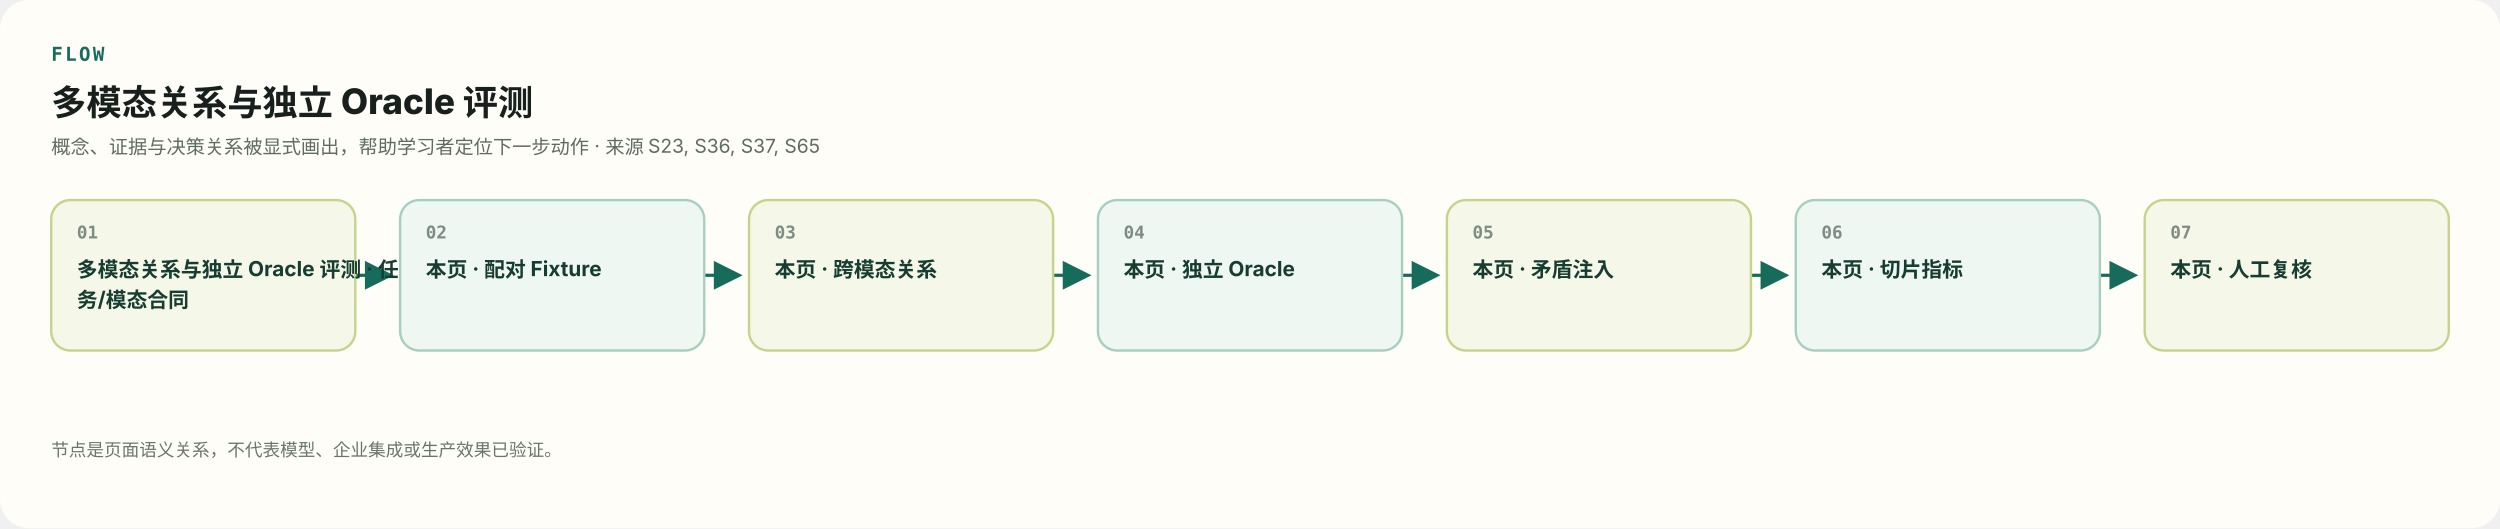
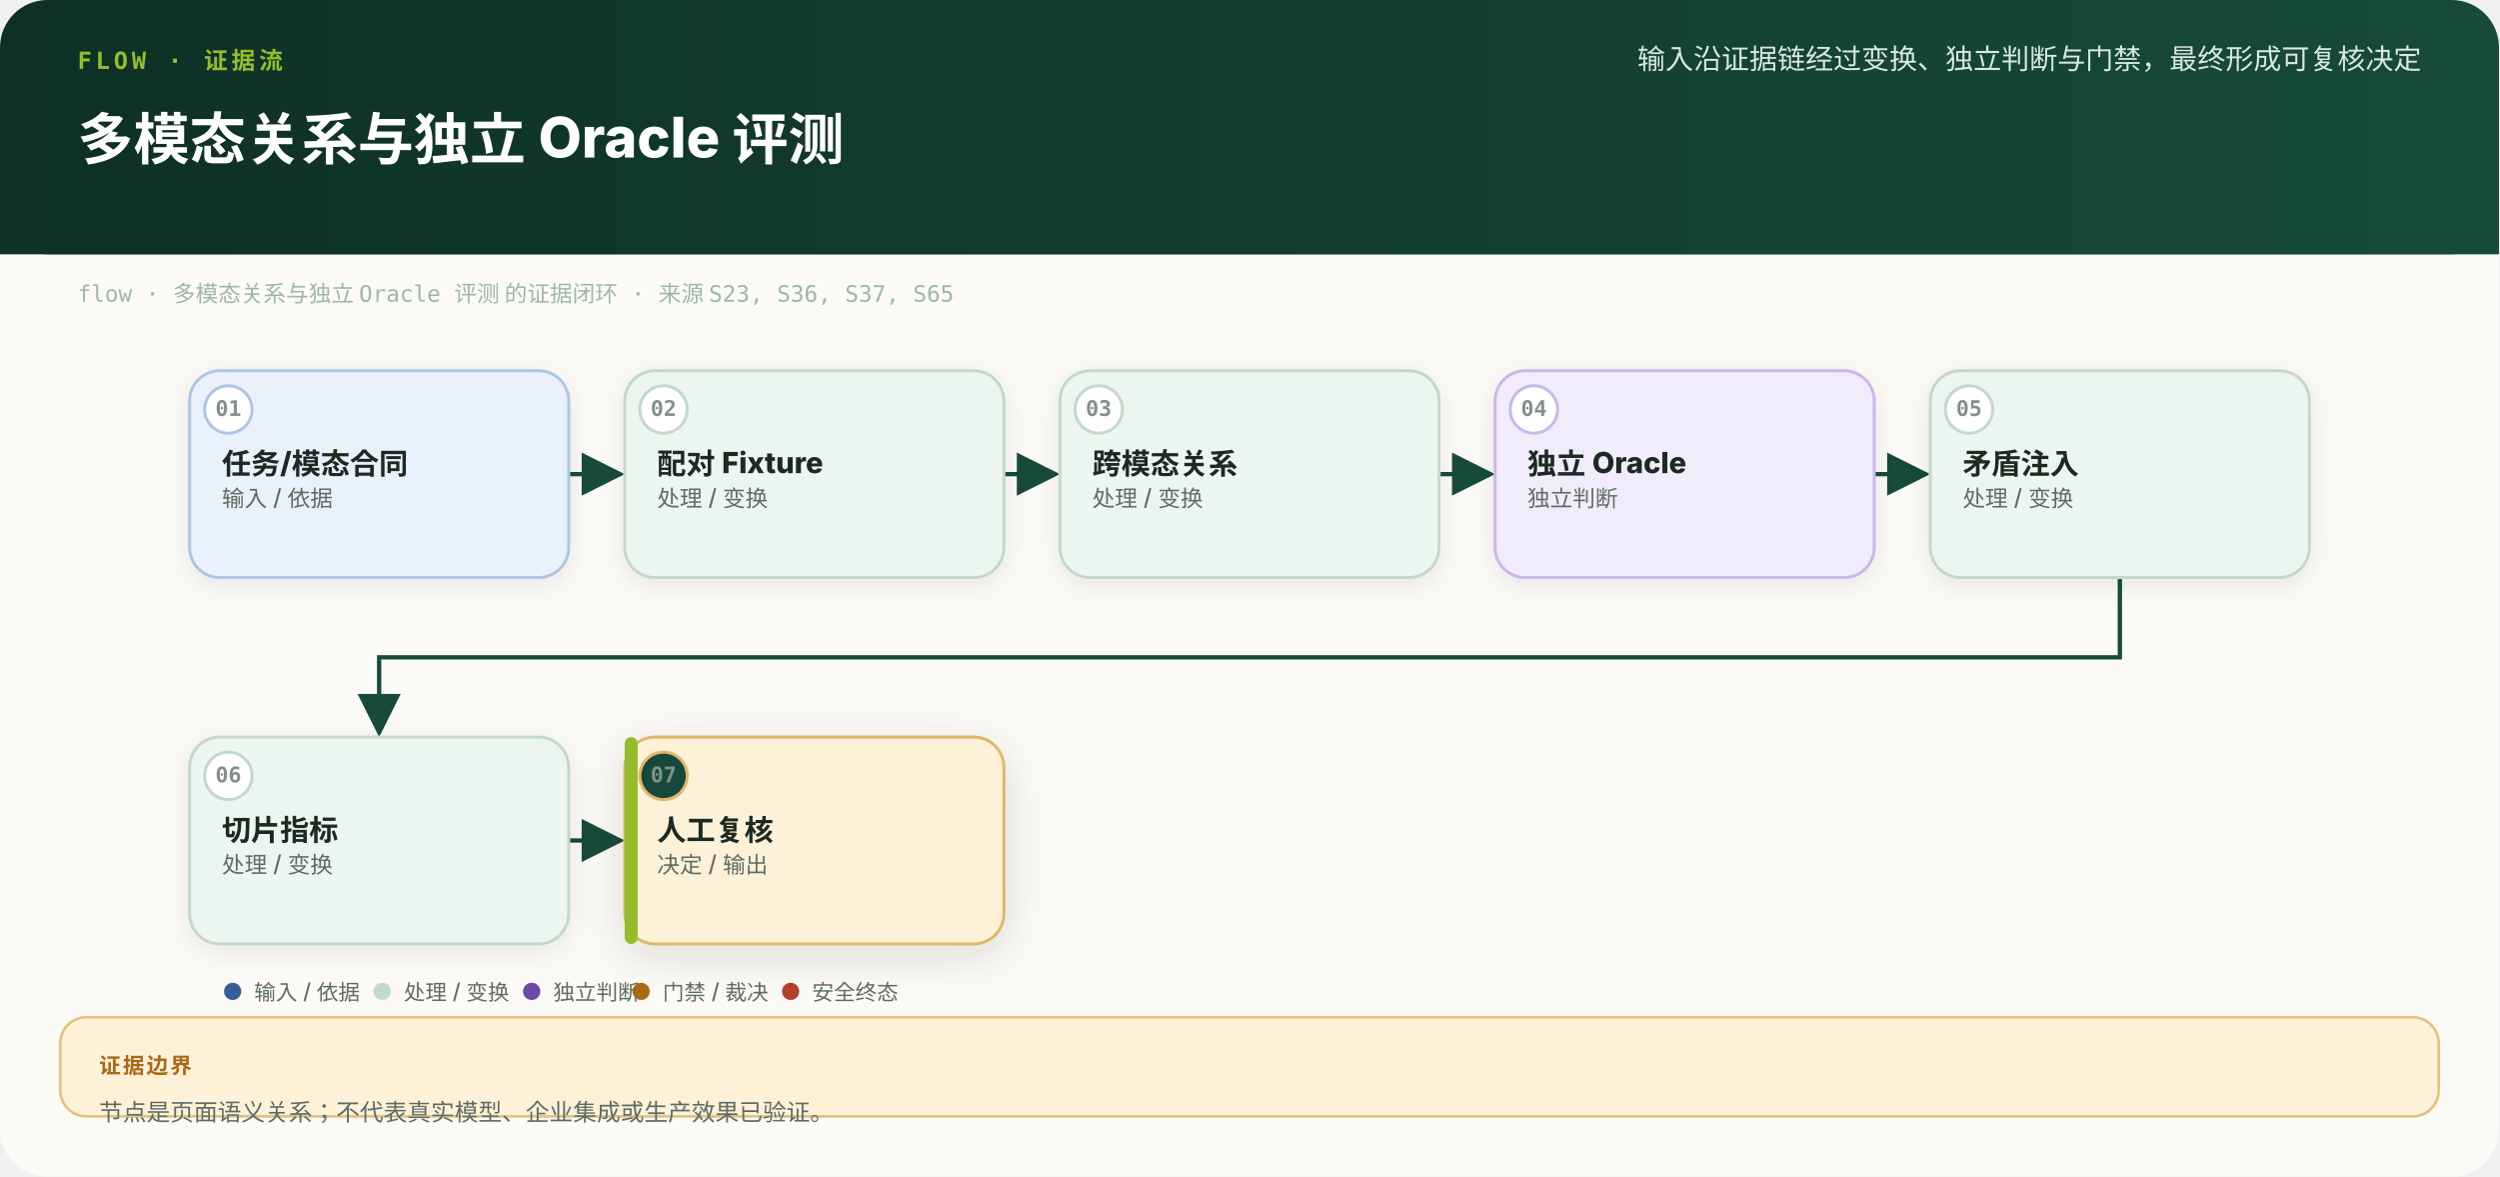
- <svg xmlns="http://www.w3.org/2000/svg" role="img" aria-labelledby="title desc" viewBox="0 0 1562 330" width="1562" height="330">
+ <svg xmlns="http://www.w3.org/2000/svg" role="img" aria-labelledby="title desc" viewBox="0 0 1160 546" width="1160" height="546">
+   <linearGradient id="ds-header-grad" x1="0" y1="0" x2="1" y2="0">
+     <stop offset="0" stop-color="#0e3026" />
+     <stop offset="1" stop-color="#174a3a" />
+   </linearGradient>
  <defs>
-     <marker id="arrow" markerWidth="9" markerHeight="9" refX="7" refY="4.5" orient="auto">
-       <path d="M0,0 L9,4.5 L0,9 z" fill="#176b5b" />
+     <filter id="ds-soft" x="-20%" y="-20%" width="140%" height="150%">
+       <feDropShadow dx="0" dy="3" stdDeviation="6" flood-color="#0e3026" flood-opacity="0.08" />
+     </filter>
+     <filter id="ds-strong" x="-20%" y="-20%" width="140%" height="150%">
+       <feDropShadow dx="0" dy="5" stdDeviation="10" flood-color="#0e3026" flood-opacity="0.13" />
+     </filter>
+     <marker id="ds-arw-forest" markerWidth="10" markerHeight="10" refX="8" refY="5" orient="auto">
+       <path d="M0 0 L10 5 L0 10 z" fill="#174a3a" />
+     </marker>
+     <marker id="ds-arw-amber" markerWidth="10" markerHeight="10" refX="8" refY="5" orient="auto">
+       <path d="M0 0 L10 5 L0 10 z" fill="#a96a18" />
+     </marker>
+     <marker id="ds-arw-red" markerWidth="10" markerHeight="10" refX="8" refY="5" orient="auto">
+       <path d="M0 0 L10 5 L0 10 z" fill="#b2402f" />
+     </marker>
+     <marker id="ds-arw-soft" markerWidth="10" markerHeight="10" refX="8" refY="5" orient="auto">
+       <path d="M0 0 L10 5 L0 10 z" fill="#85908a" />
    </marker>
  </defs>
  <style>
-     .canvas{fill:#fffdf8}.eyebrow{font:700 12px ui-monospace,monospace;letter-spacing:.12em;fill:#176b5b}.title{font:800 22px -apple-system,BlinkMacSystemFont,"PingFang SC",sans-serif;fill:#17201d}.subtitle{font:400 12px -apple-system,BlinkMacSystemFont,"PingFang SC",sans-serif;fill:#5f6b65}.node rect{fill:#eef7f2;stroke:#a7cfc0;stroke-width:1.5}.node:nth-of-type(odd) rect{fill:#f5f7e8;stroke:#c6d38b}.node-index{font:700 11px ui-monospace,monospace;fill:#7d8c84}.node-label{font:700 13px -apple-system,BlinkMacSystemFont,"PingFang SC",sans-serif;fill:#173d32}.arrow{stroke:#176b5b;stroke-width:2;fill:none}.source{font:400 11px ui-monospace,monospace;fill:#68756e}
-   </style>
-   <rect class="canvas" width="100%" height="100%" rx="18" />
-   <text x="32" y="38" class="eyebrow">FLOW</text>
-   <text x="32" y="72" class="title">多模态关系与独立 Oracle 评测</text>
-   <text x="32" y="96" class="subtitle">概念、证据与决策关系被显式画出，帮助学习者定位下一步动作 · 来源 S23, S36, S37, S65</text>
-   <path d="M 222 172 L 242 172" class="arrow" marker-end="url(#arrow)" />
-   <path d="M 440 172 L 460 172" class="arrow" marker-end="url(#arrow)" />
-   <path d="M 658 172 L 678 172" class="arrow" marker-end="url(#arrow)" />
-   <path d="M 876 172 L 896 172" class="arrow" marker-end="url(#arrow)" />
-   <path d="M 1094 172 L 1114 172" class="arrow" marker-end="url(#arrow)" />
-   <path d="M 1312 172 L 1332 172" class="arrow" marker-end="url(#arrow)" />
-   <g class="node">
-     <rect x="32" y="125" width="190" height="94" rx="12" />
-     <text x="48" y="149" class="node-index">01</text>
-     <text x="48" y="173" class="node-label">多模态关系与独立 Oracle 评测 · 任</text>
-     <text x="48" y="192" class="node-label">务/模态合同</text>
+     .ds-bg{fill:#fbfaf6}
+     .ds-header{fill:url(#ds-header-grad)}
+     .ds-eyebrow{font:700 11px ui-monospace,SFMono-Regular,Menlo,Consolas,monospace;letter-spacing:.16em;fill:#93bd2c}
+     .ds-title{font:800 26px -apple-system,BlinkMacSystemFont,"Segoe UI","PingFang SC","Hiragino Sans GB","Microsoft YaHei",sans-serif;fill:#ffffff}
+     .ds-subtitle{font:500 13px -apple-system,BlinkMacSystemFont,"Segoe UI","PingFang SC","Hiragino Sans GB","Microsoft YaHei",sans-serif;fill:#d9e8e0}
+     .ds-source{font:500 10.5px ui-monospace,SFMono-Regular,Menlo,Consolas,monospace;fill:#9db7ab}
+     .ds-section{font:800 11px ui-monospace,SFMono-Regular,Menlo,Consolas,monospace;letter-spacing:.12em;fill:#174a3a}
+     .ds-foot{font:500 11px -apple-system,BlinkMacSystemFont,"Segoe UI","PingFang SC","Hiragino Sans GB","Microsoft YaHei",sans-serif;fill:#5f6c66}
+     .ds-footbadge{font:800 10px ui-monospace,SFMono-Regular,Menlo,Consolas,monospace;letter-spacing:.1em;fill:#a96a18}
+     .ds-node rect{stroke-width:1.4}
+     .ds-node-title{font:800 13.5px -apple-system,BlinkMacSystemFont,"Segoe UI","PingFang SC","Hiragino Sans GB","Microsoft YaHei",sans-serif;fill:#1c2924}
+     .ds-node-detail{font:500 10.5px -apple-system,BlinkMacSystemFont,"Segoe UI","PingFang SC","Hiragino Sans GB","Microsoft YaHei",sans-serif;fill:#5f6c66}
+     .ds-node-index{font:800 10px ui-monospace,SFMono-Regular,Menlo,Consolas,monospace;fill:#85908a}
+     .ds-edge{fill:none;stroke:#174a3a;stroke-width:2}
+     .ds-edge-label{font:600 9.5px -apple-system,BlinkMacSystemFont,"Segoe UI","PingFang SC","Hiragino Sans GB","Microsoft YaHei",sans-serif;fill:#5f6c66;paint-order:stroke;stroke:#fbfaf6;stroke-width:4px}
+     .ds-legend{font:500 10px -apple-system,BlinkMacSystemFont,"Segoe UI","PingFang SC","Hiragino Sans GB","Microsoft YaHei",sans-serif;fill:#5f6c66}
+ </style>
+   <rect class="ds-bg" width="1160" height="546" rx="22" />
+   <rect class="ds-header" x="0" y="0" width="1160" height="118" rx="22" />
+   <rect class="ds-header" x="0" y="96" width="1160" height="22" />
+   <text class="ds-eyebrow" x="36" y="32">FLOW · 证据流</text>
+   <text class="ds-subtitle" x="1124" y="32" text-anchor="end">输入沿证据链经过变换、独立判断与门禁，最终形成可复核决定</text>
+   <text class="ds-title" x="36" y="74">多模态关系与独立 Oracle 评测</text>
+   <text class="ds-source" x="36" y="140">flow · 多模态关系与独立 Oracle 评测 的证据闭环 · 来源 S23, S36, S37, S65</text>
+   <path d="M 264 220 L 286 220" fill="none" stroke="#174a3a" stroke-width="2" marker-end="url(#ds-arw-forest)" />
+   <path d="M 466 220 L 488 220" fill="none" stroke="#174a3a" stroke-width="2" marker-end="url(#ds-arw-forest)" />
+   <path d="M 668 220 L 690 220" fill="none" stroke="#174a3a" stroke-width="2" marker-end="url(#ds-arw-forest)" />
+   <path d="M 870 220 L 892 220" fill="none" stroke="#174a3a" stroke-width="2" marker-end="url(#ds-arw-forest)" />
+   <path d="M 984 268 V 305 H 176 V 338" fill="none" stroke="#174a3a" stroke-width="2" marker-end="url(#ds-arw-forest)" />
+   <path d="M 264 390 L 286 390" fill="none" stroke="#174a3a" stroke-width="2" marker-end="url(#ds-arw-forest)" />
+   <g class="ds-node" filter="url(#ds-soft)">
+     <rect x="88" y="172" width="176" height="96" rx="14" fill="#eaf1fa" stroke="#aec6e3" />
+     <circle cx="106" cy="190" r="11" fill="#ffffff" stroke="#aec6e3" stroke-width="1.4" />
+     <text class="ds-node-index" x="106" y="193" text-anchor="middle">01</text>
+     <text class="ds-node-title" x="103" y="220">任务/模态合同</text>
+     <text class="ds-node-detail" x="103" y="235">输入 / 依据</text>
  </g>
-   <g class="node">
-     <rect x="250" y="125" width="190" height="94" rx="12" />
-     <text x="266" y="149" class="node-index">02</text>
-     <text x="266" y="173" class="node-label">本页 · 配对 Fixture</text>
+   <g class="ds-node" filter="url(#ds-soft)">
+     <rect x="290" y="172" width="176" height="96" rx="14" fill="#edf5f0" stroke="#c2d9cc" />
+     <circle cx="308" cy="190" r="11" fill="#ffffff" stroke="#c2d9cc" stroke-width="1.4" />
+     <text class="ds-node-index" x="308" y="193" text-anchor="middle">02</text>
+     <text class="ds-node-title" x="305" y="220">配对 Fixture</text>
+     <text class="ds-node-detail" x="305" y="235">处理 / 变换</text>
  </g>
-   <g class="node">
-     <rect x="468" y="125" width="190" height="94" rx="12" />
-     <text x="484" y="149" class="node-index">03</text>
-     <text x="484" y="173" class="node-label">本页 · 跨模态关系</text>
+   <g class="ds-node" filter="url(#ds-soft)">
+     <rect x="492" y="172" width="176" height="96" rx="14" fill="#edf5f0" stroke="#c2d9cc" />
+     <circle cx="510" cy="190" r="11" fill="#ffffff" stroke="#c2d9cc" stroke-width="1.4" />
+     <text class="ds-node-index" x="510" y="193" text-anchor="middle">03</text>
+     <text class="ds-node-title" x="507" y="220">跨模态关系</text>
+     <text class="ds-node-detail" x="507" y="235">处理 / 变换</text>
  </g>
-   <g class="node">
-     <rect x="686" y="125" width="190" height="94" rx="12" />
-     <text x="702" y="149" class="node-index">04</text>
-     <text x="702" y="173" class="node-label">本页 · 独立 Oracle</text>
+   <g class="ds-node" filter="url(#ds-soft)">
+     <rect x="694" y="172" width="176" height="96" rx="14" fill="#f0ecfb" stroke="#c9b8ea" />
+     <circle cx="712" cy="190" r="11" fill="#ffffff" stroke="#c9b8ea" stroke-width="1.4" />
+     <text class="ds-node-index" x="712" y="193" text-anchor="middle">04</text>
+     <text class="ds-node-title" x="709" y="220">独立 Oracle</text>
+     <text class="ds-node-detail" x="709" y="235">独立判断</text>
  </g>
-   <g class="node">
-     <rect x="904" y="125" width="190" height="94" rx="12" />
-     <text x="920" y="149" class="node-index">05</text>
-     <text x="920" y="173" class="node-label">本页 · 矛盾注入</text>
+   <g class="ds-node" filter="url(#ds-soft)">
+     <rect x="896" y="172" width="176" height="96" rx="14" fill="#edf5f0" stroke="#c2d9cc" />
+     <circle cx="914" cy="190" r="11" fill="#ffffff" stroke="#c2d9cc" stroke-width="1.4" />
+     <text class="ds-node-index" x="914" y="193" text-anchor="middle">05</text>
+     <text class="ds-node-title" x="911" y="220">矛盾注入</text>
+     <text class="ds-node-detail" x="911" y="235">处理 / 变换</text>
  </g>
-   <g class="node">
-     <rect x="1122" y="125" width="190" height="94" rx="12" />
-     <text x="1138" y="149" class="node-index">06</text>
-     <text x="1138" y="173" class="node-label">本页 · 切片指标</text>
+   <g class="ds-node" filter="url(#ds-soft)">
+     <rect x="88" y="342" width="176" height="96" rx="14" fill="#edf5f0" stroke="#c2d9cc" />
+     <circle cx="106" cy="360" r="11" fill="#ffffff" stroke="#c2d9cc" stroke-width="1.4" />
+     <text class="ds-node-index" x="106" y="363" text-anchor="middle">06</text>
+     <text class="ds-node-title" x="103" y="390">切片指标</text>
+     <text class="ds-node-detail" x="103" y="405">处理 / 变换</text>
  </g>
-   <g class="node">
-     <rect x="1340" y="125" width="190" height="94" rx="12" />
-     <text x="1356" y="149" class="node-index">07</text>
-     <text x="1356" y="173" class="node-label">本页 · 人工复核</text>
+   <g class="ds-node" filter="url(#ds-strong)">
+     <rect x="290" y="342" width="176" height="96" rx="14" fill="#fdf1d8" stroke="#e0b76a" stroke-width="2" />
+     <rect x="290" y="342" width="6" height="96" rx="3" fill="#93bd2c" />
+     <circle cx="308" cy="360" r="11" fill="#174a3a" stroke="#e0b76a" stroke-width="1.4" />
+     <text class="ds-node-index" x="308" y="363" text-anchor="middle" fill="#ffffff">07</text>
+     <text class="ds-node-title" x="305" y="390">人工复核</text>
+     <text class="ds-node-detail" x="305" y="405">决定 / 输出</text>
  </g>
-   <text x="32" y="285" class="source">节点是页面语义关系，不代表模型、企业集成或生产效果已验证。</text>
+   <circle cx="108" cy="460" r="4" fill="#355f96" />
+   <text class="ds-legend" x="118" y="464">输入 / 依据</text>
+   <circle cx="177.4" cy="460" r="4" fill="#c2d9cc" />
+   <text class="ds-legend" x="187.4" y="464">处理 / 变换</text>
+   <circle cx="246.8" cy="460" r="4" fill="#6a49a8" />
+   <text class="ds-legend" x="256.8" y="464">独立判断</text>
+   <circle cx="297.6" cy="460" r="4" fill="#a96a18" />
+   <text class="ds-legend" x="307.6" y="464">门禁 / 裁决</text>
+   <circle cx="367" cy="460" r="4" fill="#b2402f" />
+   <text class="ds-legend" x="377" y="464">安全终态</text>
+   <rect x="28" y="472" width="1104" height="46" rx="12" fill="#fdf1d8" stroke="#e3c07b" stroke-width="1.2" />
+   <text class="ds-footbadge" x="46" y="498">证据边界</text>
+   <text class="ds-foot" x="46" y="520">节点是页面语义关系；不代表真实模型、企业集成或生产效果已验证。</text>
</svg>
